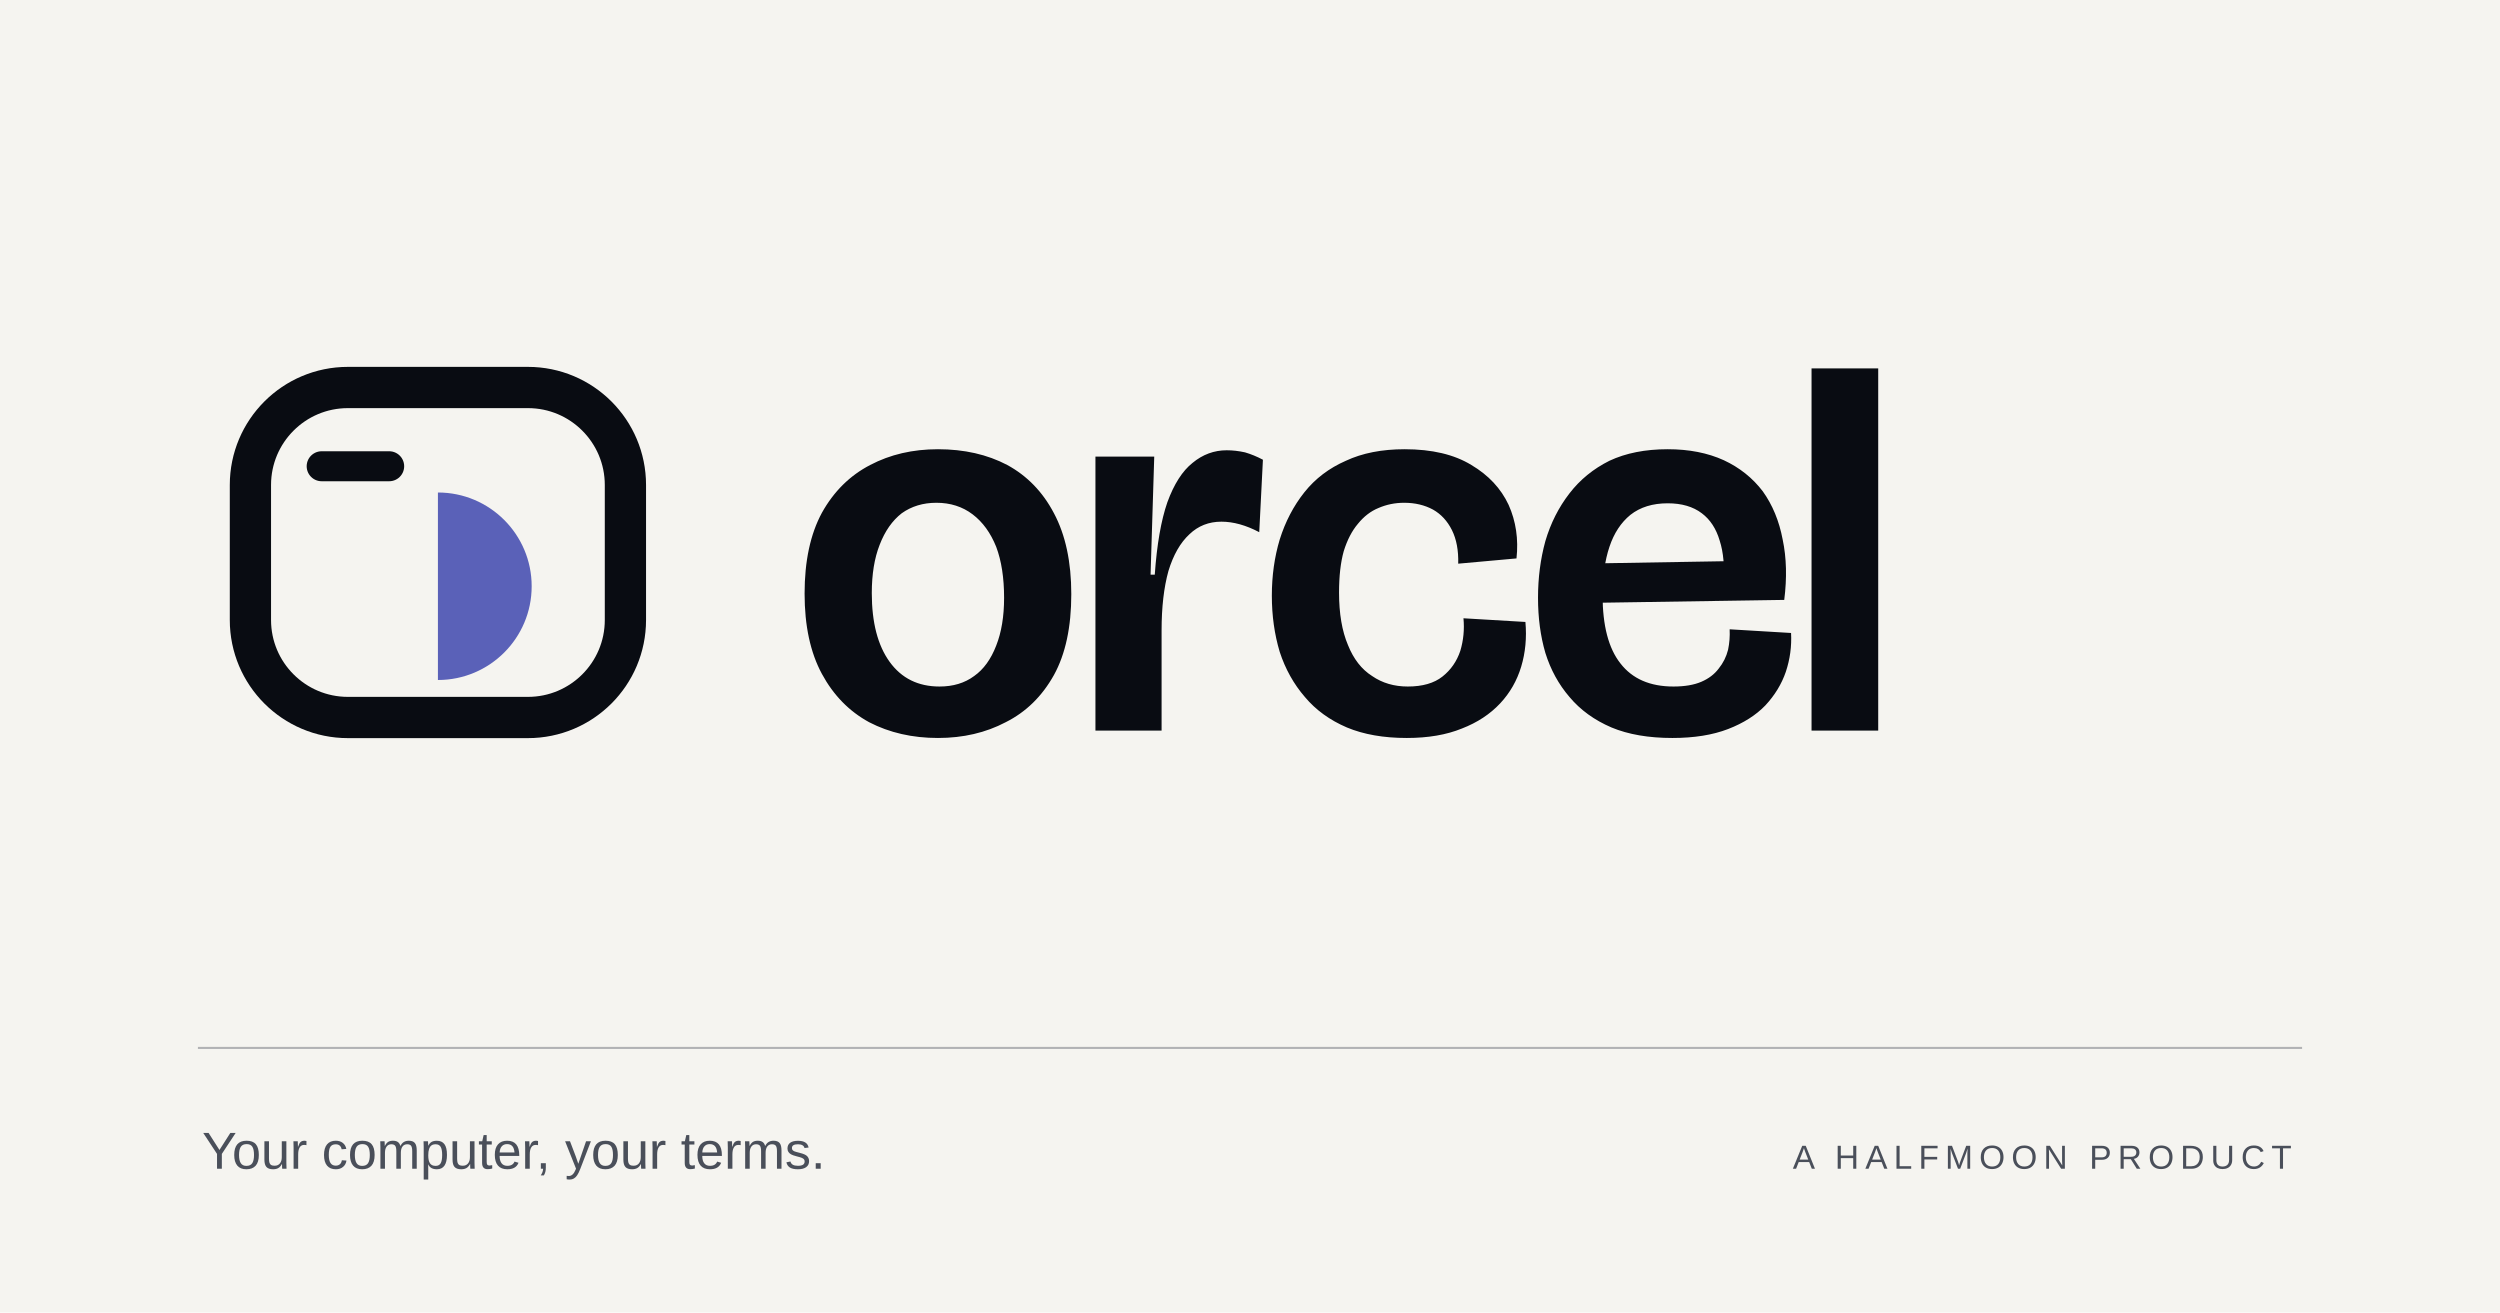
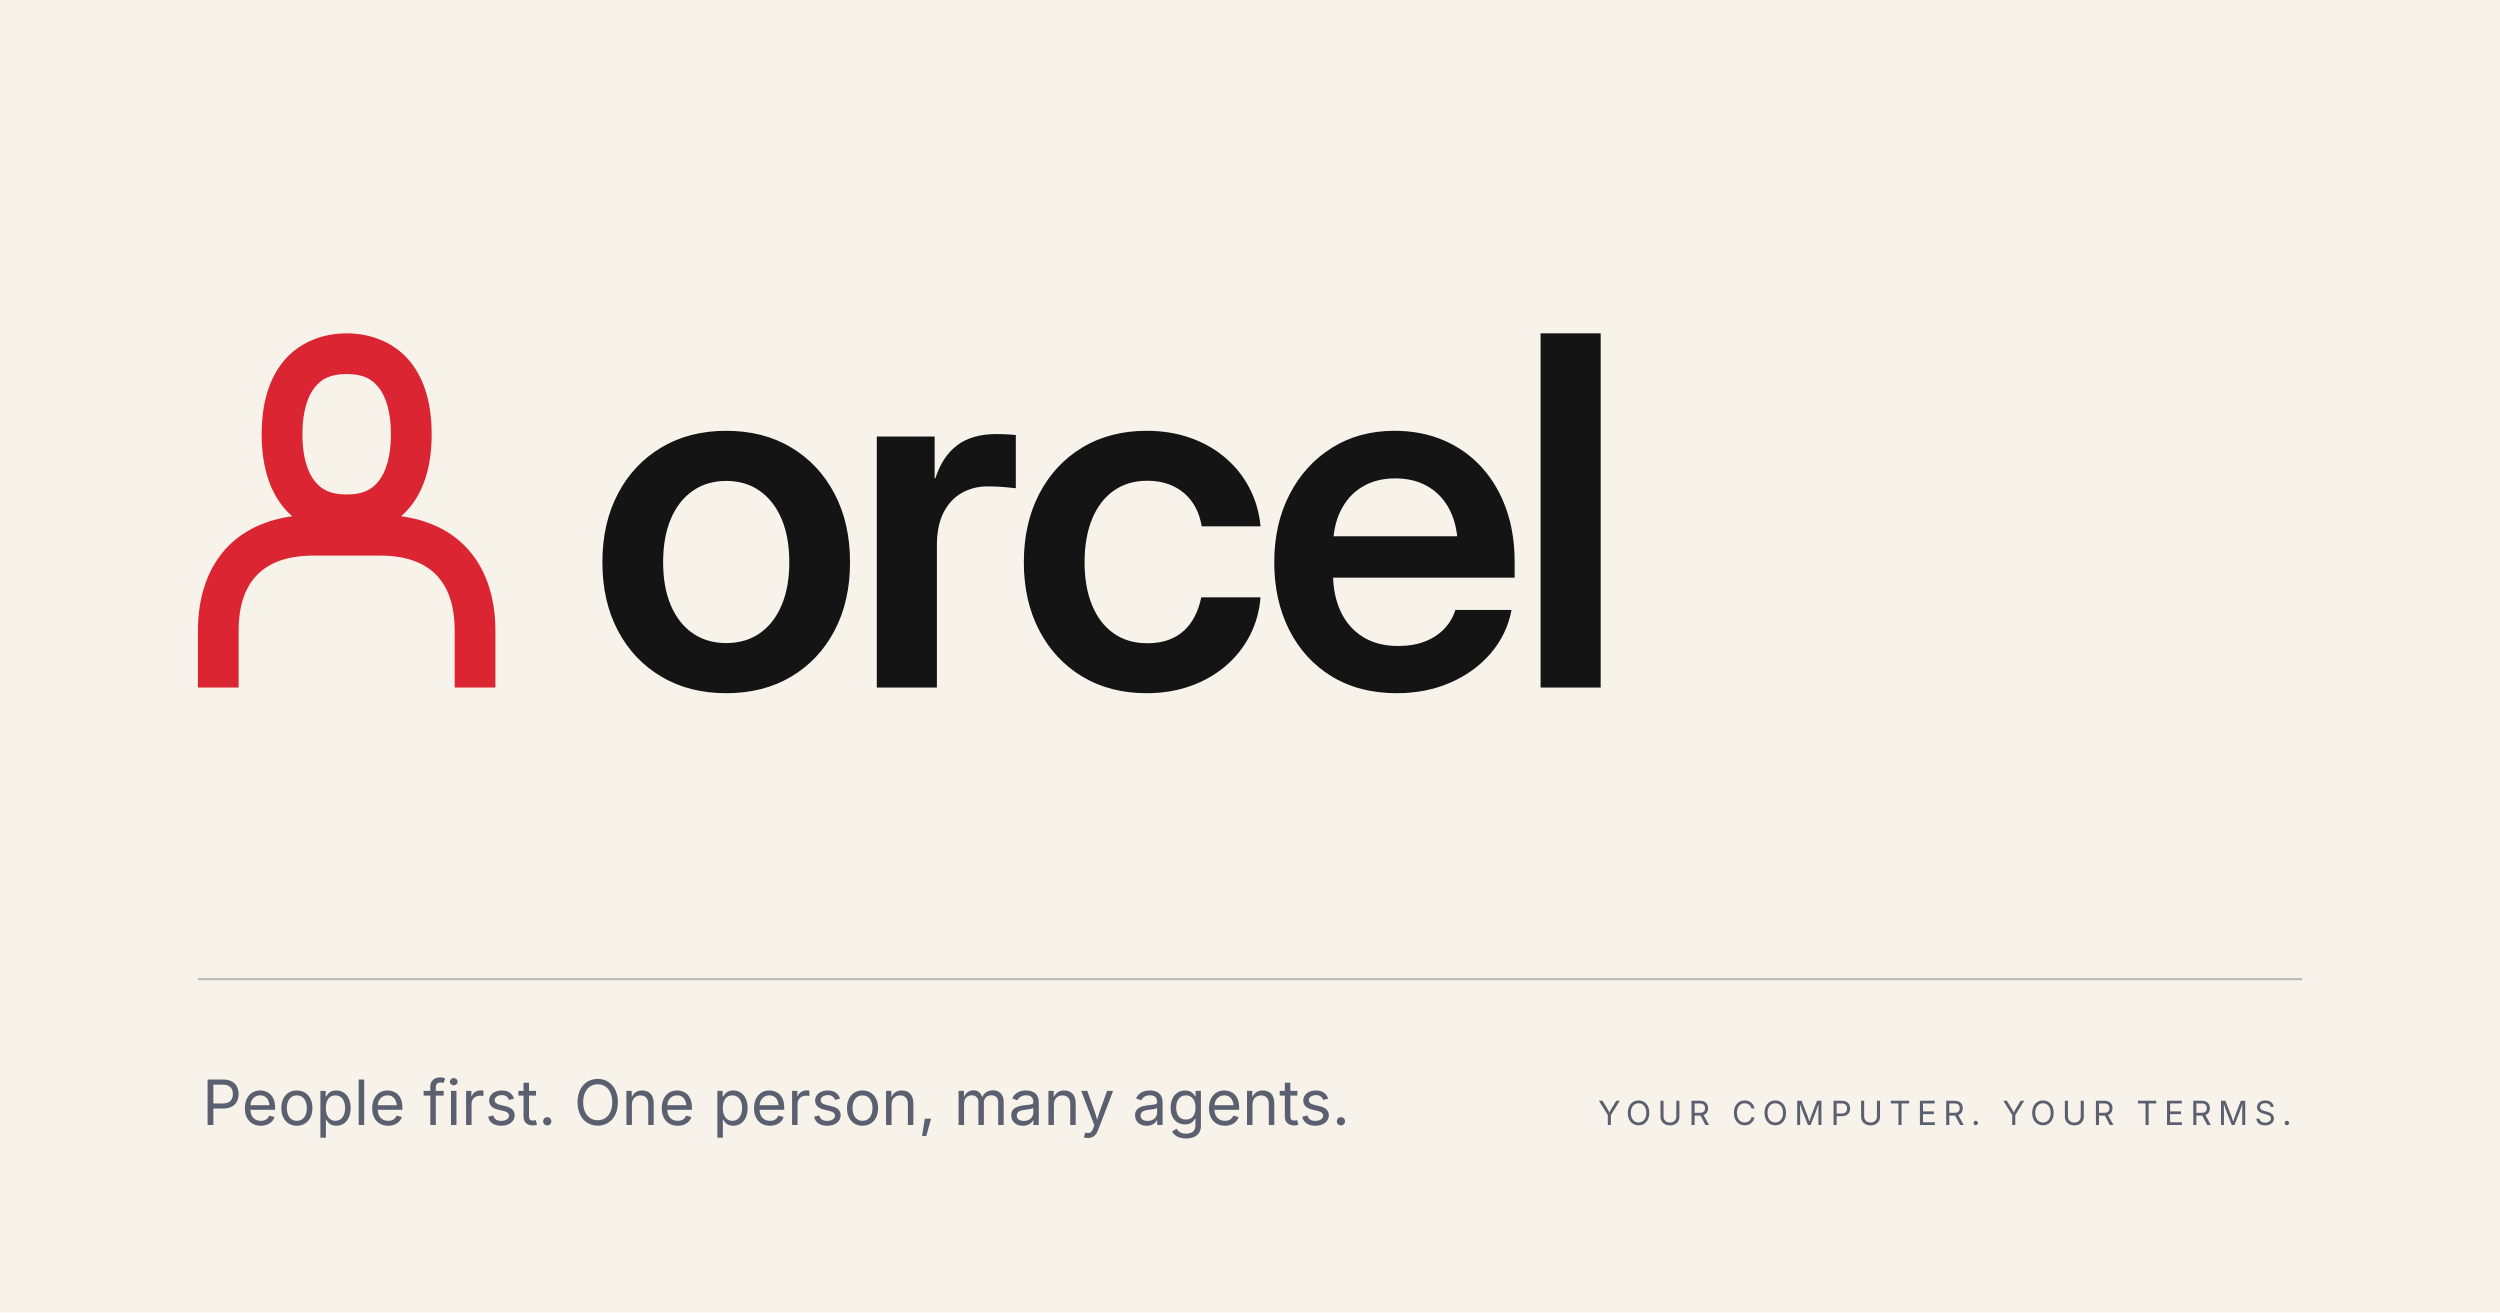
<svg xmlns="http://www.w3.org/2000/svg" viewBox="0 0 1200 630" role="img" aria-label="Orcel social banner">
-   <rect width="1200" height="630" fill="#F5F4F0" />
-   <g transform="translate(95 150) scale(.9)">
-     <g>
-       <g class="orcel-night-window">
-         <rect x="28" y="40" width="200" height="176" rx="52" fill="none" stroke="#090C12" stroke-width="22" />
-         <path d="M66 82H102" stroke="#090C12" stroke-width="16" stroke-linecap="round" />
-         <path d="M128 96A50 50 0 0 1 128 196Z" fill="#5A61B8" />
-       </g>
-     </g>
-     <g transform="translate(300 0)">
-       <path class="orcel-wordmark" transform="translate(16 223) scale(.28)" d="M281 14Q208 14 150 -16Q93 -47 60 -108Q27 -169 27 -261Q27 -354 60 -415Q94 -476 152 -506Q209 -536 281 -536Q356 -536 413 -506Q470 -475 502 -414Q535 -352 535 -260Q535 -166 502 -106Q468 -45 410 -16Q353 14 281 14ZM284 -84Q323 -84 350 -104Q377 -123 392 -162Q407 -200 407 -253Q407 -310 392 -350Q376 -390 347 -412Q318 -434 278 -434Q240 -434 212 -414Q185 -393 170 -354Q155 -316 155 -262Q155 -178 189 -131Q223 -84 284 -84ZM581 0V-266V-522H693L686 -297H694Q700 -383 718 -435Q737 -487 766 -510Q795 -534 831 -534Q848 -534 866 -530Q883 -525 900 -516L893 -378Q874 -388 856 -393Q838 -398 821 -398Q785 -398 760 -374Q734 -350 720 -304Q707 -257 707 -191V0ZM1174 14Q1108 14 1060 -6Q1011 -27 980 -64Q948 -101 932 -150Q917 -200 917 -257Q917 -314 932 -364Q948 -415 979 -454Q1010 -493 1058 -514Q1105 -536 1170 -536Q1248 -536 1297 -506Q1346 -477 1368 -430Q1389 -383 1383 -328L1272 -318Q1273 -356 1260 -382Q1247 -408 1224 -421Q1200 -434 1169 -434Q1143 -434 1120 -424Q1098 -415 1081 -394Q1064 -374 1054 -342Q1045 -310 1045 -263Q1045 -203 1062 -163Q1078 -123 1108 -104Q1137 -84 1176 -84Q1218 -84 1242 -103Q1266 -122 1276 -152Q1285 -182 1282 -214L1400 -207Q1404 -162 1392 -122Q1380 -82 1352 -52Q1323 -21 1279 -4Q1235 14 1174 14ZM1680 14Q1612 14 1564 -6Q1515 -27 1484 -64Q1453 -100 1438 -148Q1424 -196 1424 -253Q1424 -310 1438 -361Q1453 -412 1484 -452Q1514 -491 1560 -514Q1607 -536 1671 -536Q1732 -536 1778 -515Q1823 -494 1852 -456Q1880 -417 1890 -364Q1901 -312 1893 -249L1503 -243V-318L1798 -323L1777 -280Q1781 -328 1770 -362Q1760 -396 1736 -414Q1711 -433 1671 -433Q1628 -433 1600 -411Q1573 -389 1560 -350Q1547 -311 1547 -258Q1547 -171 1581 -128Q1615 -84 1682 -84Q1714 -84 1735 -93Q1756 -102 1768 -118Q1781 -134 1786 -154Q1790 -173 1789 -193L1906 -186Q1908 -148 1896 -112Q1884 -77 1857 -48Q1830 -20 1786 -3Q1742 14 1680 14ZM1945 0V-690H2072V0Z" fill="#090C12" />
-     </g>
-   </g>
-   <path d="M95 503 H1105" stroke="#4A4F5A" stroke-width="1" opacity=".4" />
-   <text x="97" y="561" font-family="Geist,Arial,sans-serif" font-size="25" fill="#4A4F5A">Your computer, your terms.</text>
-   <text x="1100" y="561" text-anchor="end" font-family="Geist,Arial,sans-serif" font-size="16" letter-spacing="3" fill="#4A4F5A">A HALFMOON PRODUCT</text>
+   <rect width="1200" height="630" fill="#F7F3EB" />
+   <path class="orcel-figure" transform="translate(81.40 160.00) scale(1.7)" fill="#DB2532" d="M 50 0 C 42.816 0 36.214 2.825 32.01 8.066 C 27.805 13.308 26 20.355 26 28.5 C 26 36.645 27.805 43.692 32.01 48.934 C 32.806 49.926 33.688 50.832 34.645 51.648 C 27.499 52.617 21.304 55.356 16.705 59.955 C 10.84 65.821 8 74.282 8 84 L 8 100 L 19.5 100 L 19.5 84 C 19.5 76.438 21.522 71.4 24.836 68.086 C 28.15 64.772 33.188 62.75 40.75 62.75 L 59.25 62.75 C 66.812 62.75 71.85 64.772 75.164 68.086 C 78.478 71.4 80.5 76.438 80.5 84 L 80.5 100 L 92 100 L 92 84 C 92 74.282 89.16 65.821 83.295 59.955 C 78.696 55.356 72.501 52.617 65.355 51.648 C 66.312 50.832 67.194 49.926 67.99 48.934 C 72.195 43.692 74 36.645 74 28.5 C 74 20.355 72.195 13.308 67.99 8.066 C 63.786 2.825 57.184 0 50 0 z M 50 11.5 C 54.496 11.5 57.019 12.77 59.02 15.264 C 61.02 17.758 62.5 22.085 62.5 28.5 C 62.5 34.915 61.02 39.242 59.02 41.736 C 57.019 44.23 54.496 45.5 50 45.5 C 45.504 45.5 42.981 44.23 40.98 41.736 C 38.98 39.242 37.5 34.915 37.5 28.5 C 37.5 22.085 38.98 17.758 40.98 15.264 C 42.981 12.77 45.504 11.5 50 11.5 z " />
+   <path class="orcel-wordmark" transform="translate(282.00 330.00) scale(0.11409)" fill="#141414" d="M583.599 24.0Q428.599 24.0 311.08 -45.42Q193.56 -114.84 128.1 -238.84Q62.64 -362.84 62.64 -526.72Q62.64 -691.24 128.1 -815.7Q193.56 -940.16 311.08 -1010.08Q428.599 -1080.0 583.599 -1080.0Q739.599 -1080.0 856.618 -1010.08Q973.638 -940.16 1039.098 -815.7Q1104.558 -691.24 1104.558 -526.72Q1104.558 -362.84 1039.098 -238.84Q973.638 -114.84 856.618 -45.42Q739.599 24.0 583.599 24.0ZM583.599 -186.878Q664.88 -186.878 724.36 -227.958Q783.841 -269.038 816.441 -345.579Q849.041 -422.119 849.041 -526.72Q849.041 -632.961 816.441 -709.321Q783.841 -785.682 724.36 -827.402Q664.88 -869.122 583.599 -869.122Q503.318 -869.122 443.338 -827.722Q383.357 -786.322 350.757 -709.641Q318.157 -632.961 318.157 -526.72Q318.157 -421.479 350.757 -345.259Q383.357 -269.038 443.018 -227.958Q502.678 -186.878 583.599 -186.878ZM1217.161 0.0V-1056.0H1460.517V-880.64H1463.797Q1492.797 -971.64 1555.077 -1018.94Q1617.357 -1066.24 1719.957 -1066.24Q1745.117 -1066.24 1766.057 -1064.96Q1786.997 -1063.68 1802.037 -1062.4V-838.402Q1788.077 -840.322 1754.177 -843.202Q1720.277 -846.083 1682.917 -846.083Q1623.477 -846.083 1574.917 -818.723Q1526.357 -791.363 1498.157 -736.342Q1469.957 -681.322 1469.957 -598.162V0.0ZM2352.399 24.0Q2198.12 24.0 2081.68 -45.96Q1965.24 -115.92 1900.5 -240.1Q1835.76 -364.28 1835.76 -526.72Q1835.76 -689.8 1900.5 -814.62Q1965.24 -939.44 2081.68 -1009.72Q2198.12 -1080.0 2352.399 -1080.0Q2451.759 -1080.0 2535.819 -1050.34Q2619.878 -1020.68 2683.058 -966.86Q2746.238 -913.041 2784.678 -839.741Q2823.118 -766.441 2831.598 -678.161H2584.001Q2577.161 -720.842 2558.941 -755.882Q2540.721 -790.922 2511.62 -816.362Q2482.52 -841.802 2443.54 -855.822Q2404.56 -869.842 2355.279 -869.842Q2272.839 -869.842 2213.578 -827.722Q2154.318 -785.602 2122.797 -708.561Q2091.277 -631.521 2091.277 -526.72Q2091.277 -422.919 2122.797 -346.339Q2154.318 -269.758 2213.438 -227.958Q2272.558 -186.158 2355.279 -186.158Q2404.56 -186.158 2442.9 -199.718Q2481.24 -213.278 2509.06 -238.718Q2536.88 -264.158 2555.101 -299.878Q2573.321 -335.598 2582.081 -379.279H2831.598Q2824.558 -292.279 2786.658 -218.799Q2748.758 -145.319 2685.078 -90.82Q2621.398 -36.32 2536.799 -6.16Q2452.199 24.0 2352.399 24.0ZM3404.879 24.0Q3246.639 24.0 3130.84 -46.82Q3015.04 -117.64 2952.18 -242.32Q2889.32 -367.0 2889.32 -526.72Q2889.32 -688.08 2953.92 -812.9Q3018.52 -937.72 3132.46 -1008.86Q3246.4 -1080.0 3394.319 -1080.0Q3508.639 -1080.0 3601.639 -1040.18Q3694.639 -1000.36 3761.599 -926.9Q3828.558 -853.44 3864.578 -752.84Q3900.598 -652.24 3900.598 -530.68V-462.081H2989.4V-636.16H3774.279L3661.321 -589.479Q3661.321 -678.76 3629.121 -743.861Q3596.921 -808.961 3538.08 -844.362Q3479.24 -879.762 3398.279 -879.762Q3318.319 -879.762 3259.618 -844.362Q3200.918 -808.961 3168.717 -743.861Q3136.517 -678.76 3136.517 -589.479V-479.681Q3136.517 -389.04 3168.617 -320.16Q3200.718 -251.279 3262.098 -212.959Q3323.478 -174.638 3410.639 -174.638Q3474.12 -174.638 3523.02 -193.638Q3571.92 -212.639 3604.56 -246.899Q3637.201 -281.159 3651.401 -326.44H3887.638Q3867.998 -222.92 3800.318 -144.08Q3732.638 -65.24 3630.579 -20.62Q3528.519 24.0 3404.879 24.0ZM4262.637 -1490.0V0.0H4009.841V-1490.0Z" />
+   <path d="M95 470 H1105" stroke="#5B6070" stroke-width="1" opacity=".4" />
+   <text x="97" y="540" font-family="Inter,Arial,sans-serif" font-size="30" fill="#5B6070">People first. One person, many agents.</text>
+   <text x="1100" y="540" text-anchor="end" font-family="Inter,Arial,sans-serif" font-size="16" letter-spacing="3" fill="#5B6070">YOUR COMPUTER. YOUR TERMS.</text>
</svg>
